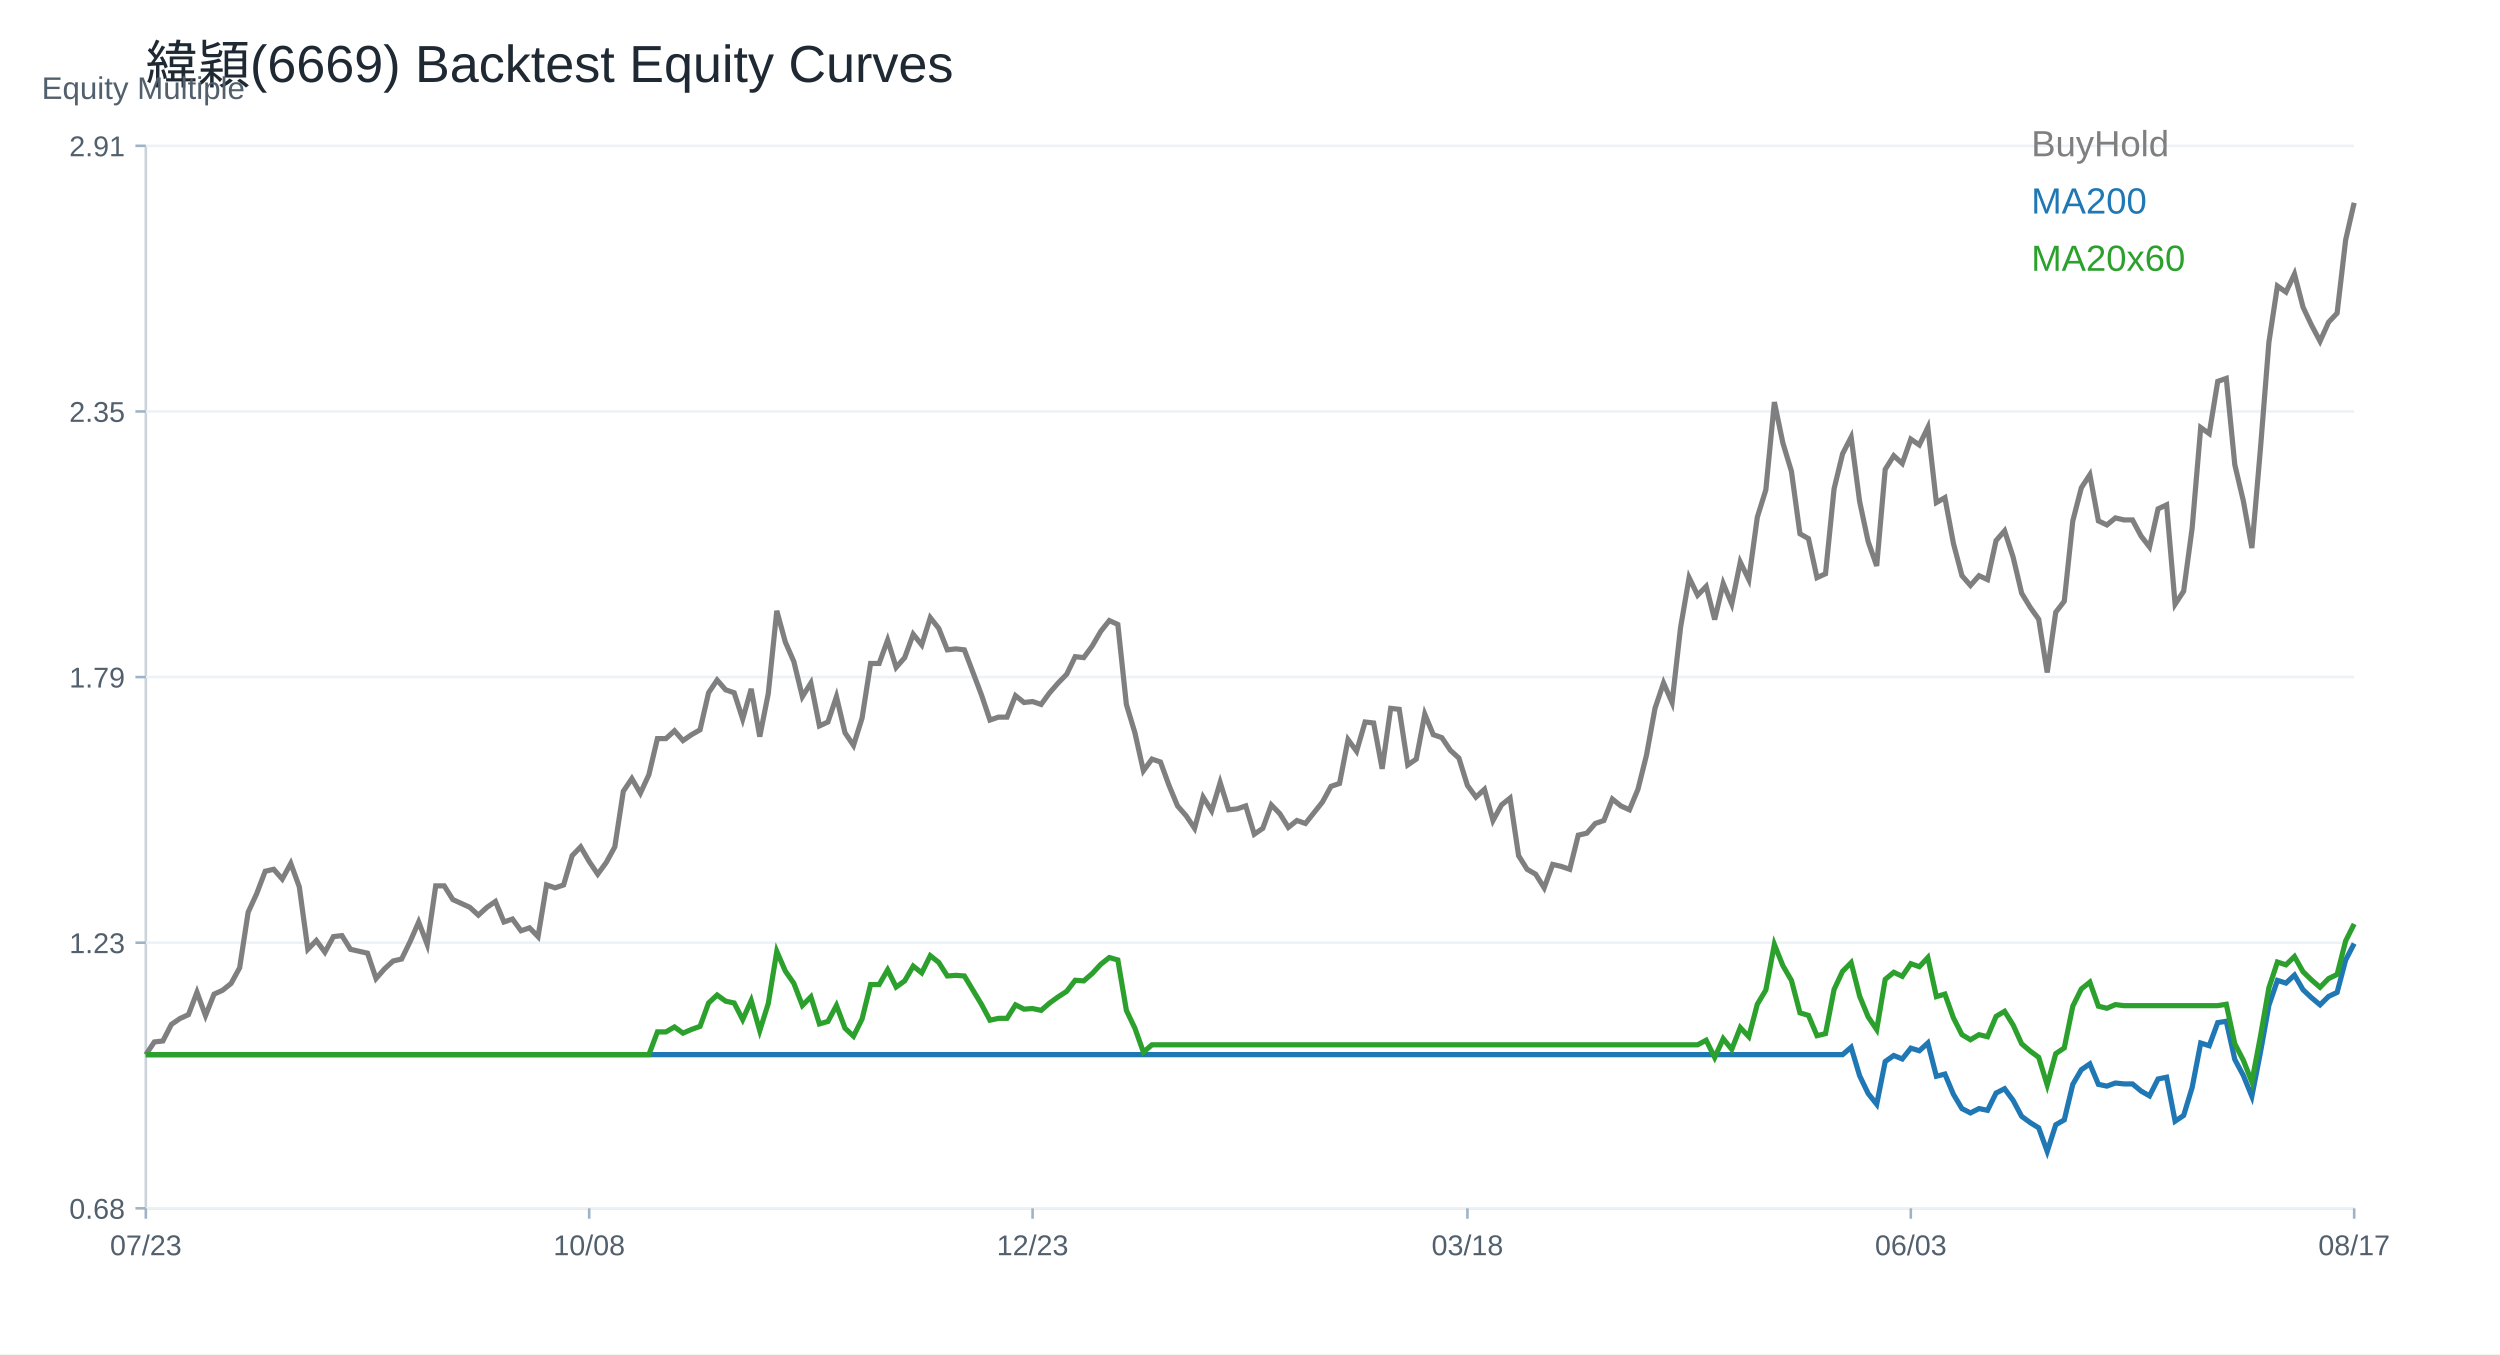
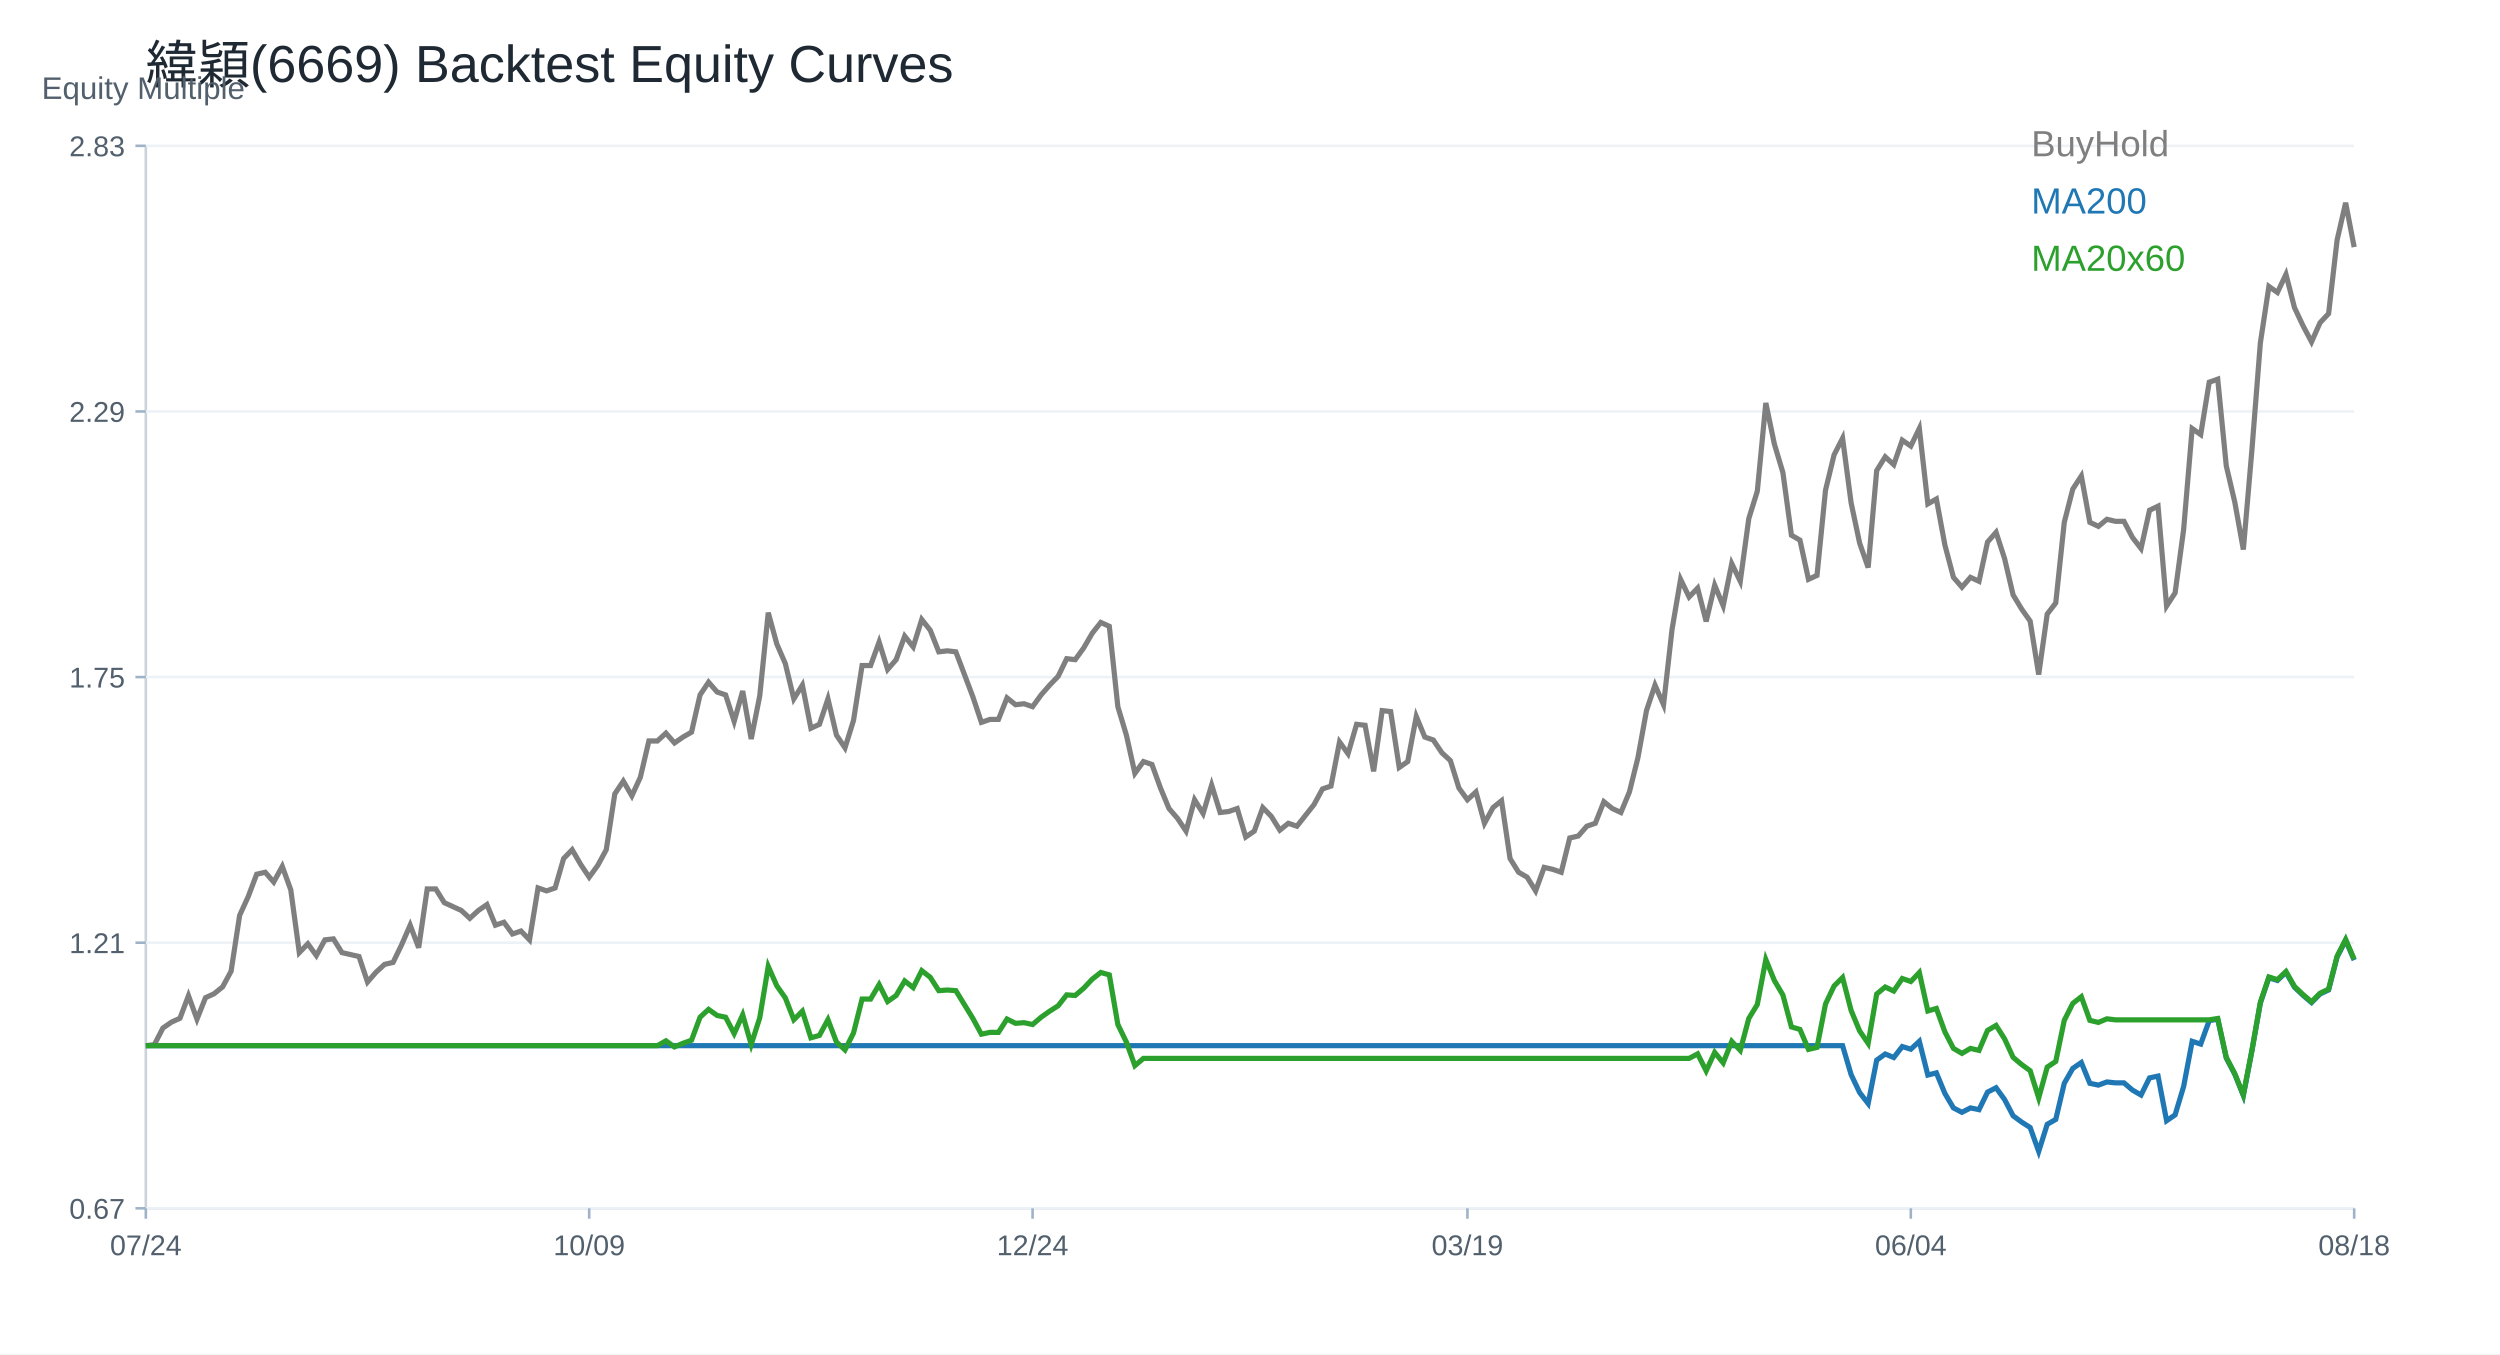
<svg xmlns="http://www.w3.org/2000/svg" width="960" height="520" viewBox="0 0 960 520">
  <rect width="100%" height="100%" fill="white" />
  <text x="56.00" y="32.00" font-size="20" font-family="Arial" fill="#1f2933" text-anchor="start">緯穎(6669) Backtest Equity Curves</text>
  <line x1="56" y1="464" x2="904" y2="464" stroke="#cbd2d9" />
  <line x1="56" y1="56" x2="56" y2="464" stroke="#cbd2d9" />
  <text x="16.00" y="38.00" font-size="12" font-family="Arial" fill="#52606d" text-anchor="start">Equity Multiple</text>
  <line x1="56" y1="464.00" x2="904" y2="464.00" stroke="#edf2f7" />
  <line x1="52" y1="464.00" x2="56" y2="464.00" stroke="#9fb3c8" />
-   <text x="48.00" y="468.00" font-size="11" font-family="Arial" fill="#52606d" text-anchor="end">0.68</text>
+   <text x="48.00" y="468.00" font-size="11" font-family="Arial" fill="#52606d" text-anchor="end">0.67</text>
  <line x1="56" y1="362.00" x2="904" y2="362.00" stroke="#edf2f7" />
  <line x1="52" y1="362.00" x2="56" y2="362.00" stroke="#9fb3c8" />
-   <text x="48.00" y="366.00" font-size="11" font-family="Arial" fill="#52606d" text-anchor="end">1.23</text>
+   <text x="48.00" y="366.00" font-size="11" font-family="Arial" fill="#52606d" text-anchor="end">1.21</text>
  <line x1="56" y1="260.00" x2="904" y2="260.00" stroke="#edf2f7" />
  <line x1="52" y1="260.00" x2="56" y2="260.00" stroke="#9fb3c8" />
-   <text x="48.00" y="264.00" font-size="11" font-family="Arial" fill="#52606d" text-anchor="end">1.79</text>
+   <text x="48.00" y="264.00" font-size="11" font-family="Arial" fill="#52606d" text-anchor="end">1.75</text>
  <line x1="56" y1="158.00" x2="904" y2="158.00" stroke="#edf2f7" />
  <line x1="52" y1="158.00" x2="56" y2="158.00" stroke="#9fb3c8" />
-   <text x="48.00" y="162.00" font-size="11" font-family="Arial" fill="#52606d" text-anchor="end">2.35</text>
+   <text x="48.00" y="162.00" font-size="11" font-family="Arial" fill="#52606d" text-anchor="end">2.29</text>
  <line x1="56" y1="56.00" x2="904" y2="56.00" stroke="#edf2f7" />
  <line x1="52" y1="56.00" x2="56" y2="56.00" stroke="#9fb3c8" />
-   <text x="48.00" y="60.00" font-size="11" font-family="Arial" fill="#52606d" text-anchor="end">2.91</text>
+   <text x="48.00" y="60.00" font-size="11" font-family="Arial" fill="#52606d" text-anchor="end">2.83</text>
  <line x1="56.00" y1="464" x2="56.00" y2="468" stroke="#9fb3c8" />
-   <text x="56.00" y="482.00" font-size="11" font-family="Arial" fill="#52606d" text-anchor="middle">07/23</text>
+   <text x="56.00" y="482.00" font-size="11" font-family="Arial" fill="#52606d" text-anchor="middle">07/24</text>
  <line x1="226.25" y1="464" x2="226.25" y2="468" stroke="#9fb3c8" />
-   <text x="226.25" y="482.00" font-size="11" font-family="Arial" fill="#52606d" text-anchor="middle">10/08</text>
+   <text x="226.25" y="482.00" font-size="11" font-family="Arial" fill="#52606d" text-anchor="middle">10/09</text>
  <line x1="396.51" y1="464" x2="396.51" y2="468" stroke="#9fb3c8" />
-   <text x="396.51" y="482.00" font-size="11" font-family="Arial" fill="#52606d" text-anchor="middle">12/23</text>
+   <text x="396.51" y="482.00" font-size="11" font-family="Arial" fill="#52606d" text-anchor="middle">12/24</text>
  <line x1="563.49" y1="464" x2="563.49" y2="468" stroke="#9fb3c8" />
-   <text x="563.49" y="482.00" font-size="11" font-family="Arial" fill="#52606d" text-anchor="middle">03/18</text>
+   <text x="563.49" y="482.00" font-size="11" font-family="Arial" fill="#52606d" text-anchor="middle">03/19</text>
  <line x1="733.75" y1="464" x2="733.75" y2="468" stroke="#9fb3c8" />
-   <text x="733.75" y="482.00" font-size="11" font-family="Arial" fill="#52606d" text-anchor="middle">06/03</text>
+   <text x="733.75" y="482.00" font-size="11" font-family="Arial" fill="#52606d" text-anchor="middle">06/04</text>
  <line x1="904.00" y1="464" x2="904.00" y2="468" stroke="#9fb3c8" />
-   <text x="904.00" y="482.00" font-size="11" font-family="Arial" fill="#52606d" text-anchor="middle">08/17</text>
-   <polyline fill="none" stroke="#7f7f7f" stroke-width="2" points="56.00,404.98 59.27,400.11 62.55,399.73 65.82,393.37 69.10,391.12 72.37,389.62 75.64,381.01 78.92,390.00 82.19,381.76 85.47,380.26 88.74,377.64 92.02,371.64 95.29,350.29 98.56,343.18 101.84,334.56 105.11,333.81 108.39,337.56 111.66,331.56 114.93,340.55 118.21,364.53 121.48,361.16 124.76,365.65 128.03,359.66 131.31,359.28 134.58,364.53 137.85,365.28 141.13,366.02 144.40,375.76 147.68,372.02 150.95,369.02 154.22,368.27 157.50,361.53 160.77,354.04 164.05,362.65 167.32,340.18 170.59,340.18 173.87,345.42 177.14,346.92 180.42,348.42 183.69,351.42 186.97,348.42 190.24,346.17 193.51,354.04 196.79,352.91 200.06,357.41 203.34,356.29 206.61,359.66 209.88,339.81 213.16,340.93 216.43,339.81 219.71,328.57 222.98,325.20 226.25,330.82 229.53,335.68 232.80,331.19 236.08,325.20 239.35,303.85 242.63,298.98 245.90,304.60 249.17,297.48 252.45,283.62 255.72,283.62 259.00,280.62 262.27,284.37 265.54,282.12 268.82,280.25 272.09,266.02 275.37,261.15 278.64,264.89 281.92,266.02 285.19,276.13 288.46,264.52 291.74,282.87 295.01,266.39 298.29,234.55 301.56,246.54 304.83,254.03 308.11,267.51 311.38,262.27 314.66,278.75 317.93,277.25 321.20,267.51 324.48,281.37 327.75,286.24 331.03,275.76 334.30,254.78 337.58,254.78 340.85,245.79 344.12,256.28 347.40,252.53 350.67,243.54 353.95,247.66 357.22,237.18 360.49,241.30 363.77,249.54 367.04,249.16 370.32,249.54 373.59,258.15 376.86,266.77 380.14,276.50 383.41,275.38 386.69,275.38 389.96,267.14 393.24,269.76 396.51,269.39 399.78,270.51 403.06,266.02 406.33,262.27 409.61,258.90 412.88,252.16 416.15,252.53 419.43,248.04 422.70,242.42 425.98,238.30 429.25,239.80 432.53,270.51 435.80,281.37 439.07,295.98 442.35,291.49 445.62,292.61 448.90,301.60 452.17,309.47 455.44,313.21 458.72,318.08 461.99,306.09 465.27,311.34 468.54,300.48 471.81,310.96 475.09,310.59 478.36,309.47 481.64,320.33 484.91,318.08 488.19,309.09 491.46,312.46 494.73,317.71 498.01,315.08 501.28,316.21 504.56,312.09 507.83,307.97 511.10,301.97 514.38,300.85 517.65,284.00 520.93,288.49 524.20,277.25 527.47,277.63 530.75,295.23 534.02,272.01 537.30,272.38 540.57,293.73 543.85,291.49 547.12,274.26 550.39,282.12 553.67,283.25 556.94,288.12 560.22,291.11 563.49,301.60 566.76,306.09 570.04,303.10 573.31,315.08 576.59,309.09 579.86,306.47 583.14,328.57 586.41,333.81 589.68,335.68 592.96,340.93 596.23,331.94 599.51,332.69 602.78,333.81 606.05,320.70 609.33,319.95 612.60,316.21 615.88,315.08 619.15,306.84 622.42,309.47 625.70,310.96 628.97,303.10 632.25,289.99 635.52,272.01 638.80,262.27 642.07,269.76 645.34,240.92 648.62,221.82 651.89,228.56 655.17,225.19 658.44,237.92 661.71,224.07 664.99,231.93 668.26,215.83 671.54,222.57 674.81,198.60 678.08,188.11 681.36,154.40 684.63,170.13 687.91,180.99 691.18,204.96 694.46,206.84 697.73,221.82 701.00,220.32 704.28,187.73 707.55,174.25 710.83,167.88 714.10,192.60 717.37,207.96 720.65,217.32 723.92,180.24 727.20,175.00 730.47,177.99 733.75,168.63 737.02,170.88 740.29,164.14 743.57,192.98 746.84,191.10 750.12,208.71 753.39,221.07 756.66,224.81 759.94,221.07 763.21,222.57 766.49,207.58 769.76,203.84 773.03,213.91 776.31,227.78 779.58,233.18 782.86,237.80 786.13,258.23 789.41,235.10 792.68,230.86 795.95,200.03 799.23,187.31 802.50,182.30 805.78,200.03 809.05,201.57 812.32,198.88 815.60,199.65 818.87,199.65 822.15,205.81 825.42,210.05 828.69,195.41 831.97,193.87 835.24,232.02 838.52,227.01 841.79,202.73 845.07,164.19 848.34,166.50 851.61,146.46 854.89,145.30 858.16,178.45 861.44,192.32 864.71,210.44 867.98,172.67 871.26,131.43 874.53,109.85 877.81,112.16 881.08,105.22 884.36,117.94 887.63,124.88 890.90,131.04 894.18,123.72 897.45,120.25 900.73,92.12 904.00,77.86" />
+   <text x="904.00" y="482.00" font-size="11" font-family="Arial" fill="#52606d" text-anchor="middle">08/18</text>
+   <polyline fill="none" stroke="#7f7f7f" stroke-width="2" points="56.00,401.54 59.27,401.16 62.55,394.77 65.82,392.51 69.10,391.01 72.37,382.35 75.64,391.38 78.92,383.11 82.19,381.60 85.47,378.97 88.74,372.95 92.02,351.50 95.29,344.35 98.56,335.70 101.84,334.95 105.11,338.71 108.39,332.69 111.66,341.72 114.93,365.80 118.21,362.41 121.48,366.93 124.76,360.91 128.03,360.53 131.31,365.80 134.58,366.55 137.85,367.30 141.13,377.09 144.40,373.32 147.68,370.31 150.95,369.56 154.22,362.79 157.50,355.26 160.77,363.92 164.05,341.34 167.32,341.34 170.59,346.61 173.87,348.12 177.14,349.62 180.42,352.63 183.69,349.62 186.97,347.36 190.24,355.26 193.51,354.14 196.79,358.65 200.06,357.52 203.34,360.91 206.61,340.97 209.88,342.10 213.16,340.97 216.43,329.68 219.71,326.30 222.98,331.94 226.25,336.83 229.53,332.32 232.80,326.30 236.08,304.85 239.35,299.96 242.63,305.60 245.90,298.45 249.17,284.53 252.45,284.53 255.72,281.52 259.00,285.29 262.27,283.03 265.54,281.15 268.82,266.85 272.09,261.96 275.37,265.72 278.64,266.85 281.92,277.01 285.19,265.35 288.46,283.78 291.74,267.23 295.01,235.25 298.29,247.29 301.56,254.81 304.83,268.36 308.11,263.09 311.38,279.64 314.66,278.14 317.93,268.36 321.20,282.28 324.48,287.17 327.75,276.63 331.03,255.57 334.30,255.57 337.58,246.54 340.85,257.07 344.12,253.31 347.40,244.28 350.67,248.42 353.95,237.88 357.22,242.02 360.49,250.30 363.77,249.92 367.04,250.30 370.32,258.95 373.59,267.60 376.86,277.39 380.14,276.26 383.41,276.26 386.69,267.98 389.96,270.61 393.24,270.24 396.51,271.37 399.78,266.85 403.06,263.09 406.33,259.70 409.61,252.93 412.88,253.31 416.15,248.79 419.43,243.15 422.70,239.01 425.98,240.52 429.25,271.37 432.53,282.28 435.80,296.95 439.07,292.44 442.35,293.56 445.62,302.59 448.90,310.49 452.17,314.26 455.44,319.15 458.72,307.11 461.99,312.38 465.27,301.46 468.54,312.00 471.81,311.62 475.09,310.49 478.36,321.40 481.64,319.15 484.91,310.12 488.19,313.50 491.46,318.77 494.73,316.14 498.01,317.27 501.28,313.13 504.56,308.99 507.83,302.97 511.10,301.84 514.38,284.91 517.65,289.43 520.93,278.14 524.20,278.51 527.47,296.20 530.75,272.87 534.02,273.25 537.30,294.69 540.57,292.44 543.85,275.13 547.12,283.03 550.39,284.16 553.67,289.05 556.94,292.06 560.22,302.59 563.49,307.11 566.76,304.10 570.04,316.14 573.31,310.12 576.59,307.48 579.86,329.68 583.14,334.95 586.41,336.83 589.68,342.10 592.96,333.07 596.23,333.82 599.51,334.95 602.78,321.78 606.05,321.03 609.33,317.27 612.60,316.14 615.88,307.86 619.15,310.49 622.42,312.00 625.70,304.10 628.97,290.93 632.25,272.87 635.52,263.09 638.80,270.61 642.07,241.64 645.34,222.46 648.62,229.23 651.89,225.84 655.17,238.64 658.44,224.71 661.71,232.62 664.99,216.44 668.26,223.21 671.54,199.13 674.81,188.60 678.08,154.74 681.36,170.54 684.63,181.45 687.91,205.53 691.18,207.41 694.46,222.46 697.73,220.95 701.00,188.22 704.28,174.68 707.55,168.28 710.83,193.11 714.10,208.54 717.37,217.94 720.65,180.70 723.92,175.43 727.20,178.44 730.47,169.03 733.75,171.29 737.02,164.52 740.29,193.49 743.57,191.61 746.84,209.29 750.12,221.70 753.39,225.47 756.66,221.70 759.94,223.21 763.21,208.16 766.49,204.40 769.76,214.51 773.03,228.45 776.31,233.87 779.58,238.51 782.86,259.03 786.13,235.80 789.41,231.54 792.68,200.57 795.95,187.80 799.23,182.77 802.50,200.57 805.78,202.12 809.05,199.41 812.32,200.19 815.60,200.19 818.87,206.38 822.15,210.64 825.42,195.93 828.69,194.38 831.97,232.71 835.24,227.67 838.52,203.28 841.79,164.57 845.07,166.89 848.34,146.76 851.61,145.60 854.89,178.90 858.16,192.83 861.44,211.03 864.71,173.09 867.98,131.67 871.26,109.99 874.53,112.31 877.81,105.34 881.08,118.12 884.36,125.09 887.63,131.28 890.90,123.92 894.18,120.44 897.45,92.18 900.73,77.86 904.00,94.89" />
  <text x="780.00" y="60.00" font-size="14" font-family="Arial" fill="#7f7f7f" text-anchor="start">BuyHold</text>
-   <polyline fill="none" stroke="#1f77b4" stroke-width="2" points="56.00,404.98 59.27,404.98 62.55,404.98 65.82,404.98 69.10,404.98 72.37,404.98 75.64,404.98 78.92,404.98 82.19,404.98 85.47,404.98 88.74,404.98 92.02,404.98 95.29,404.98 98.56,404.98 101.84,404.98 105.11,404.98 108.39,404.98 111.66,404.98 114.93,404.98 118.21,404.98 121.48,404.98 124.76,404.98 128.03,404.98 131.31,404.98 134.58,404.98 137.85,404.98 141.13,404.98 144.40,404.98 147.68,404.98 150.95,404.98 154.22,404.98 157.50,404.98 160.77,404.98 164.05,404.98 167.32,404.98 170.59,404.98 173.87,404.98 177.14,404.98 180.42,404.98 183.69,404.98 186.97,404.98 190.24,404.98 193.51,404.98 196.79,404.98 200.06,404.98 203.34,404.98 206.61,404.98 209.88,404.98 213.16,404.98 216.43,404.98 219.71,404.98 222.98,404.98 226.25,404.98 229.53,404.98 232.80,404.98 236.08,404.98 239.35,404.98 242.63,404.98 245.90,404.98 249.17,404.98 252.45,404.98 255.72,404.98 259.00,404.98 262.27,404.98 265.54,404.98 268.82,404.98 272.09,404.98 275.37,404.98 278.64,404.98 281.92,404.98 285.19,404.98 288.46,404.98 291.74,404.98 295.01,404.98 298.29,404.98 301.56,404.98 304.83,404.98 308.11,404.98 311.38,404.98 314.66,404.98 317.93,404.98 321.20,404.98 324.48,404.98 327.75,404.98 331.03,404.98 334.30,404.98 337.58,404.98 340.85,404.98 344.12,404.98 347.40,404.98 350.67,404.98 353.95,404.98 357.22,404.98 360.49,404.98 363.77,404.98 367.04,404.98 370.32,404.98 373.59,404.98 376.86,404.98 380.14,404.98 383.41,404.98 386.69,404.98 389.96,404.98 393.24,404.98 396.51,404.98 399.78,404.98 403.06,404.98 406.33,404.98 409.61,404.98 412.88,404.98 416.15,404.98 419.43,404.98 422.70,404.98 425.98,404.98 429.25,404.98 432.53,404.98 435.80,404.98 439.07,404.98 442.35,404.98 445.62,404.98 448.90,404.98 452.17,404.98 455.44,404.98 458.72,404.98 461.99,404.98 465.27,404.98 468.54,404.98 471.81,404.98 475.09,404.98 478.36,404.98 481.64,404.98 484.91,404.98 488.19,404.98 491.46,404.98 494.73,404.98 498.01,404.98 501.28,404.98 504.56,404.98 507.83,404.98 511.10,404.98 514.38,404.98 517.65,404.98 520.93,404.98 524.20,404.98 527.47,404.98 530.75,404.98 534.02,404.98 537.30,404.98 540.57,404.98 543.85,404.98 547.12,404.98 550.39,404.98 553.67,404.98 556.94,404.98 560.22,404.98 563.49,404.98 566.76,404.98 570.04,404.98 573.31,404.98 576.59,404.98 579.86,404.98 583.14,404.98 586.41,404.98 589.68,404.98 592.96,404.98 596.23,404.98 599.51,404.98 602.78,404.98 606.05,404.98 609.33,404.98 612.60,404.98 615.88,404.98 619.15,404.98 622.42,404.98 625.70,404.98 628.97,404.98 632.25,404.98 635.52,404.98 638.80,404.98 642.07,404.98 645.34,404.98 648.62,404.98 651.89,404.98 655.17,404.98 658.44,404.98 661.71,404.98 664.99,404.98 668.26,404.98 671.54,404.98 674.81,404.98 678.08,404.98 681.36,404.98 684.63,404.98 687.91,404.98 691.18,404.98 694.46,404.98 697.73,404.98 701.00,404.98 704.28,404.98 707.55,404.98 710.83,402.16 714.10,413.10 717.37,419.90 720.65,424.04 723.92,407.63 727.20,405.31 730.47,406.64 733.75,402.49 737.02,403.49 740.29,400.50 743.57,413.27 746.84,412.44 750.12,420.23 753.39,425.70 756.66,427.36 759.94,425.70 763.21,426.36 766.49,419.73 769.76,418.07 773.03,422.53 776.31,428.67 779.58,431.06 782.86,433.10 786.13,442.14 789.41,431.91 792.68,430.03 795.95,416.39 799.23,410.76 802.50,408.54 805.78,416.39 809.05,417.07 812.32,415.88 815.60,416.22 818.87,416.22 822.15,418.95 825.42,420.82 828.69,414.34 831.97,413.66 835.24,430.54 838.52,428.33 841.79,417.58 845.07,400.53 848.34,401.55 851.61,392.68 854.89,392.17 858.16,406.84 861.44,412.98 864.71,420.99 867.98,404.28 871.26,386.03 874.53,376.48 877.81,377.50 881.08,374.43 884.36,380.06 887.63,383.13 890.90,385.86 894.18,382.62 897.45,381.08 900.73,368.63 904.00,362.32" />
+   <polyline fill="none" stroke="#1f77b4" stroke-width="2" points="56.00,401.54 59.27,401.54 62.55,401.54 65.82,401.54 69.10,401.54 72.37,401.54 75.64,401.54 78.92,401.54 82.19,401.54 85.47,401.54 88.74,401.54 92.02,401.54 95.29,401.54 98.56,401.54 101.84,401.54 105.11,401.54 108.39,401.54 111.66,401.54 114.93,401.54 118.21,401.54 121.48,401.54 124.76,401.54 128.03,401.54 131.31,401.54 134.58,401.54 137.85,401.54 141.13,401.54 144.40,401.54 147.68,401.54 150.95,401.54 154.22,401.54 157.50,401.54 160.77,401.54 164.05,401.54 167.32,401.54 170.59,401.54 173.87,401.54 177.14,401.54 180.42,401.54 183.69,401.54 186.97,401.54 190.24,401.54 193.51,401.54 196.79,401.54 200.06,401.54 203.34,401.54 206.61,401.54 209.88,401.54 213.16,401.54 216.43,401.54 219.71,401.54 222.98,401.54 226.25,401.54 229.53,401.54 232.80,401.54 236.08,401.54 239.35,401.54 242.63,401.54 245.90,401.54 249.17,401.54 252.45,401.54 255.72,401.54 259.00,401.54 262.27,401.54 265.54,401.54 268.82,401.54 272.09,401.54 275.37,401.54 278.64,401.54 281.92,401.54 285.19,401.54 288.46,401.54 291.74,401.54 295.01,401.54 298.29,401.54 301.56,401.54 304.83,401.54 308.11,401.54 311.38,401.54 314.66,401.54 317.93,401.54 321.20,401.54 324.48,401.54 327.75,401.54 331.03,401.54 334.30,401.54 337.58,401.54 340.85,401.54 344.12,401.54 347.40,401.54 350.67,401.54 353.95,401.54 357.22,401.54 360.49,401.54 363.77,401.54 367.04,401.54 370.32,401.54 373.59,401.54 376.86,401.54 380.14,401.54 383.41,401.54 386.69,401.54 389.96,401.54 393.24,401.54 396.51,401.54 399.78,401.54 403.06,401.54 406.33,401.54 409.61,401.54 412.88,401.54 416.15,401.54 419.43,401.54 422.70,401.54 425.98,401.54 429.25,401.54 432.53,401.54 435.80,401.54 439.07,401.54 442.35,401.54 445.62,401.54 448.90,401.54 452.17,401.54 455.44,401.54 458.72,401.54 461.99,401.54 465.27,401.54 468.54,401.54 471.81,401.54 475.09,401.54 478.36,401.54 481.64,401.54 484.91,401.54 488.19,401.54 491.46,401.54 494.73,401.54 498.01,401.54 501.28,401.54 504.56,401.54 507.83,401.54 511.10,401.54 514.38,401.54 517.65,401.54 520.93,401.54 524.20,401.54 527.47,401.54 530.75,401.54 534.02,401.54 537.30,401.54 540.57,401.54 543.85,401.54 547.12,401.54 550.39,401.54 553.67,401.54 556.94,401.54 560.22,401.54 563.49,401.54 566.76,401.54 570.04,401.54 573.31,401.54 576.59,401.54 579.86,401.54 583.14,401.54 586.41,401.54 589.68,401.54 592.96,401.54 596.23,401.54 599.51,401.54 602.78,401.54 606.05,401.54 609.33,401.54 612.60,401.54 615.88,401.54 619.15,401.54 622.42,401.54 625.70,401.54 628.97,401.54 632.25,401.54 635.52,401.54 638.80,401.54 642.07,401.54 645.34,401.54 648.62,401.54 651.89,401.54 655.17,401.54 658.44,401.54 661.71,401.54 664.99,401.54 668.26,401.54 671.54,401.54 674.81,401.54 678.08,401.54 681.36,401.54 684.63,401.54 687.91,401.54 691.18,401.54 694.46,401.54 697.73,401.54 701.00,401.54 704.28,401.54 707.55,401.54 710.83,412.65 714.10,419.55 717.37,423.76 720.65,407.10 723.92,404.74 727.20,406.09 730.47,401.88 733.75,402.89 737.02,399.86 740.29,412.82 743.57,411.98 746.84,419.89 750.12,425.44 753.39,427.13 756.66,425.44 759.94,426.12 763.21,419.38 766.49,417.70 769.76,422.22 773.03,428.46 776.31,430.88 779.58,432.96 782.86,442.14 786.13,431.75 789.41,429.85 792.68,415.99 795.95,410.27 799.23,408.02 802.50,415.99 805.78,416.68 809.05,415.47 812.32,415.82 815.60,415.82 818.87,418.59 822.15,420.49 825.42,413.91 828.69,413.22 831.97,430.36 835.24,428.11 838.52,417.20 841.79,399.88 845.07,400.92 848.34,391.91 851.61,391.39 854.89,406.29 858.16,412.52 861.44,420.67 864.71,403.69 867.98,385.16 871.26,375.46 874.53,376.50 877.81,373.38 881.08,379.10 884.36,382.21 887.63,384.99 890.90,381.69 894.18,380.14 897.45,367.49 900.73,361.08 904.00,368.70" />
  <text x="780.00" y="82.00" font-size="14" font-family="Arial" fill="#1f77b4" text-anchor="start">MA200</text>
-   <polyline fill="none" stroke="#2ca02c" stroke-width="2" points="56.00,404.98 59.27,404.98 62.55,404.98 65.82,404.98 69.10,404.98 72.37,404.98 75.64,404.98 78.92,404.98 82.19,404.98 85.47,404.98 88.74,404.98 92.02,404.98 95.29,404.98 98.56,404.98 101.84,404.98 105.11,404.98 108.39,404.98 111.66,404.98 114.93,404.98 118.21,404.98 121.48,404.98 124.76,404.98 128.03,404.98 131.31,404.98 134.58,404.98 137.85,404.98 141.13,404.98 144.40,404.98 147.68,404.98 150.95,404.98 154.22,404.98 157.50,404.98 160.77,404.98 164.05,404.98 167.32,404.98 170.59,404.98 173.87,404.98 177.14,404.98 180.42,404.98 183.69,404.98 186.97,404.98 190.24,404.98 193.51,404.98 196.79,404.98 200.06,404.98 203.34,404.98 206.61,404.98 209.88,404.98 213.16,404.98 216.43,404.98 219.71,404.98 222.98,404.98 226.25,404.98 229.53,404.98 232.80,404.98 236.08,404.98 239.35,404.98 242.63,404.98 245.90,404.98 249.17,404.98 252.45,396.25 255.72,396.25 259.00,394.36 262.27,396.72 265.54,395.30 268.82,394.12 272.09,385.15 275.37,382.08 278.64,384.44 281.92,385.15 285.19,391.53 288.46,384.21 291.74,395.77 295.01,385.39 298.29,365.33 301.56,372.88 304.83,377.60 308.11,386.10 311.38,382.79 314.66,393.18 317.93,392.23 321.20,386.10 324.48,394.83 327.75,397.90 331.03,391.29 334.30,378.07 337.58,378.07 340.85,372.41 344.12,379.02 347.40,376.66 350.67,370.99 353.95,373.59 357.22,366.98 360.49,369.57 363.77,374.77 367.04,374.53 370.32,374.77 373.59,380.20 376.86,385.62 380.14,391.76 383.41,391.05 386.69,391.05 389.96,385.86 393.24,387.51 396.51,387.28 399.78,387.98 403.06,385.15 406.33,382.79 409.61,380.67 412.88,376.42 416.15,376.66 419.43,373.82 422.70,370.28 425.98,367.69 429.25,368.63 432.53,387.98 435.80,394.83 439.07,404.03 442.35,401.20 445.62,401.20 448.90,401.20 452.17,401.20 455.44,401.20 458.72,401.20 461.99,401.20 465.27,401.20 468.54,401.20 471.81,401.20 475.09,401.20 478.36,401.20 481.64,401.20 484.91,401.20 488.19,401.20 491.46,401.20 494.73,401.20 498.01,401.20 501.28,401.20 504.56,401.20 507.83,401.20 511.10,401.20 514.38,401.20 517.65,401.20 520.93,401.20 524.20,401.20 527.47,401.20 530.75,401.20 534.02,401.20 537.30,401.20 540.57,401.20 543.85,401.20 547.12,401.20 550.39,401.20 553.67,401.20 556.94,401.20 560.22,401.20 563.49,401.20 566.76,401.20 570.04,401.20 573.31,401.20 576.59,401.20 579.86,401.20 583.14,401.20 586.41,401.20 589.68,401.20 592.96,401.20 596.23,401.20 599.51,401.20 602.78,401.20 606.05,401.20 609.33,401.20 612.60,401.20 615.88,401.20 619.15,401.20 622.42,401.20 625.70,401.20 628.97,401.20 632.25,401.20 635.52,401.20 638.80,401.20 642.07,401.20 645.34,401.20 648.62,401.20 651.89,401.20 655.17,399.45 658.44,406.07 661.71,398.87 664.99,402.95 668.26,394.58 671.54,398.09 674.81,385.62 678.08,380.17 681.36,362.65 684.63,370.83 687.91,376.47 691.18,388.93 694.46,389.91 697.73,397.70 701.00,396.92 704.28,379.98 707.55,372.97 710.83,369.66 714.10,382.51 717.37,390.49 720.65,395.36 723.92,376.08 727.20,373.36 730.47,374.91 733.75,370.05 737.02,371.21 740.29,367.71 743.57,382.70 746.84,381.73 750.12,390.88 753.39,397.31 756.66,399.26 759.94,397.31 763.21,398.09 766.49,390.30 769.76,388.35 773.03,393.58 776.31,400.80 779.58,403.60 782.86,406.01 786.13,416.63 789.41,404.60 792.68,402.40 795.95,386.37 799.23,379.76 802.50,377.15 805.78,386.37 809.05,387.17 812.32,385.77 815.60,386.17 818.87,386.17 822.15,386.17 825.42,386.17 828.69,386.17 831.97,386.17 835.24,386.17 838.52,386.17 841.79,386.17 845.07,386.17 848.34,386.17 851.61,386.17 854.89,385.64 858.16,400.80 861.44,407.14 864.71,415.43 867.98,398.15 871.26,379.30 874.53,369.43 877.81,370.49 881.08,367.31 884.36,373.13 887.63,376.30 890.90,379.12 894.18,375.77 897.45,374.19 900.73,361.32 904.00,354.80" />
+   <polyline fill="none" stroke="#2ca02c" stroke-width="2" points="56.00,401.54 59.27,401.54 62.55,401.54 65.82,401.54 69.10,401.54 72.37,401.54 75.64,401.54 78.92,401.54 82.19,401.54 85.47,401.54 88.74,401.54 92.02,401.54 95.29,401.54 98.56,401.54 101.84,401.54 105.11,401.54 108.39,401.54 111.66,401.54 114.93,401.54 118.21,401.54 121.48,401.54 124.76,401.54 128.03,401.54 131.31,401.54 134.58,401.54 137.85,401.54 141.13,401.54 144.40,401.54 147.68,401.54 150.95,401.54 154.22,401.54 157.50,401.54 160.77,401.54 164.05,401.54 167.32,401.54 170.59,401.54 173.87,401.54 177.14,401.54 180.42,401.54 183.69,401.54 186.97,401.54 190.24,401.54 193.51,401.54 196.79,401.54 200.06,401.54 203.34,401.54 206.61,401.54 209.88,401.54 213.16,401.54 216.43,401.54 219.71,401.54 222.98,401.54 226.25,401.54 229.53,401.54 232.80,401.54 236.08,401.54 239.35,401.54 242.63,401.54 245.90,401.54 249.17,401.54 252.45,401.54 255.72,399.68 259.00,402.01 262.27,400.61 265.54,399.45 268.82,390.62 272.09,387.60 275.37,389.93 278.64,390.62 281.92,396.89 285.19,389.69 288.46,401.08 291.74,390.85 295.01,371.11 298.29,378.54 301.56,383.19 304.83,391.55 308.11,388.30 311.38,398.52 314.66,397.59 317.93,391.55 321.20,400.15 324.48,403.17 327.75,396.66 331.03,383.65 334.30,383.65 337.58,378.08 340.85,384.58 344.12,382.26 347.40,376.68 350.67,379.24 353.95,372.73 357.22,375.29 360.49,380.40 363.77,380.17 367.04,380.40 370.32,385.74 373.59,391.09 376.86,397.13 380.14,396.43 383.41,396.43 386.69,391.32 389.96,392.95 393.24,392.71 396.51,393.41 399.78,390.62 403.06,388.30 406.33,386.21 409.61,382.03 412.88,382.26 416.15,379.47 419.43,375.99 422.70,373.43 425.98,374.36 429.25,393.41 432.53,400.15 435.80,409.21 439.07,406.42 442.35,406.42 445.62,406.42 448.90,406.42 452.17,406.42 455.44,406.42 458.72,406.42 461.99,406.42 465.27,406.42 468.54,406.42 471.81,406.42 475.09,406.42 478.36,406.42 481.64,406.42 484.91,406.42 488.19,406.42 491.46,406.42 494.73,406.42 498.01,406.42 501.28,406.42 504.56,406.42 507.83,406.42 511.10,406.42 514.38,406.42 517.65,406.42 520.93,406.42 524.20,406.42 527.47,406.42 530.75,406.42 534.02,406.42 537.30,406.42 540.57,406.42 543.85,406.42 547.12,406.42 550.39,406.42 553.67,406.42 556.94,406.42 560.22,406.42 563.49,406.42 566.76,406.42 570.04,406.42 573.31,406.42 576.59,406.42 579.86,406.42 583.14,406.42 586.41,406.42 589.68,406.42 592.96,406.42 596.23,406.42 599.51,406.42 602.78,406.42 606.05,406.42 609.33,406.42 612.60,406.42 615.88,406.42 619.15,406.42 622.42,406.42 625.70,406.42 628.97,406.42 632.25,406.42 635.52,406.42 638.80,406.42 642.07,406.42 645.34,406.42 648.62,406.42 651.89,404.69 655.17,411.21 658.44,404.12 661.71,408.14 664.99,399.90 668.26,403.35 671.54,391.09 674.81,385.72 678.08,368.47 681.36,376.52 684.63,382.08 687.91,394.34 691.18,395.30 694.46,402.97 697.73,402.20 701.00,385.53 704.28,378.63 707.55,375.37 710.83,388.02 714.10,395.88 717.37,400.67 720.65,381.70 723.92,379.01 727.20,380.55 730.47,375.75 733.75,376.90 737.02,373.45 740.29,388.21 743.57,387.25 746.84,396.26 750.12,402.59 753.39,404.50 756.66,402.59 759.94,403.35 763.21,395.69 766.49,393.77 769.76,398.92 773.03,406.02 776.31,408.78 779.58,411.15 782.86,421.60 786.13,409.77 789.41,407.60 792.68,391.82 795.95,385.31 799.23,382.75 802.50,391.82 805.78,392.61 809.05,391.23 812.32,391.62 815.60,391.62 818.87,391.62 822.15,391.62 825.42,391.62 828.69,391.62 831.97,391.62 835.24,391.62 838.52,391.62 841.79,391.62 845.07,391.62 848.34,391.62 851.61,391.10 854.89,406.02 858.16,412.27 861.44,420.42 864.71,403.42 867.98,384.86 871.26,375.15 874.53,376.19 877.81,373.06 881.08,378.79 884.36,381.91 887.63,384.69 890.90,381.39 894.18,379.83 897.45,367.17 900.73,360.75 904.00,368.38" />
  <text x="780.00" y="104.00" font-size="14" font-family="Arial" fill="#2ca02c" text-anchor="start">MA20x60</text>
</svg>
